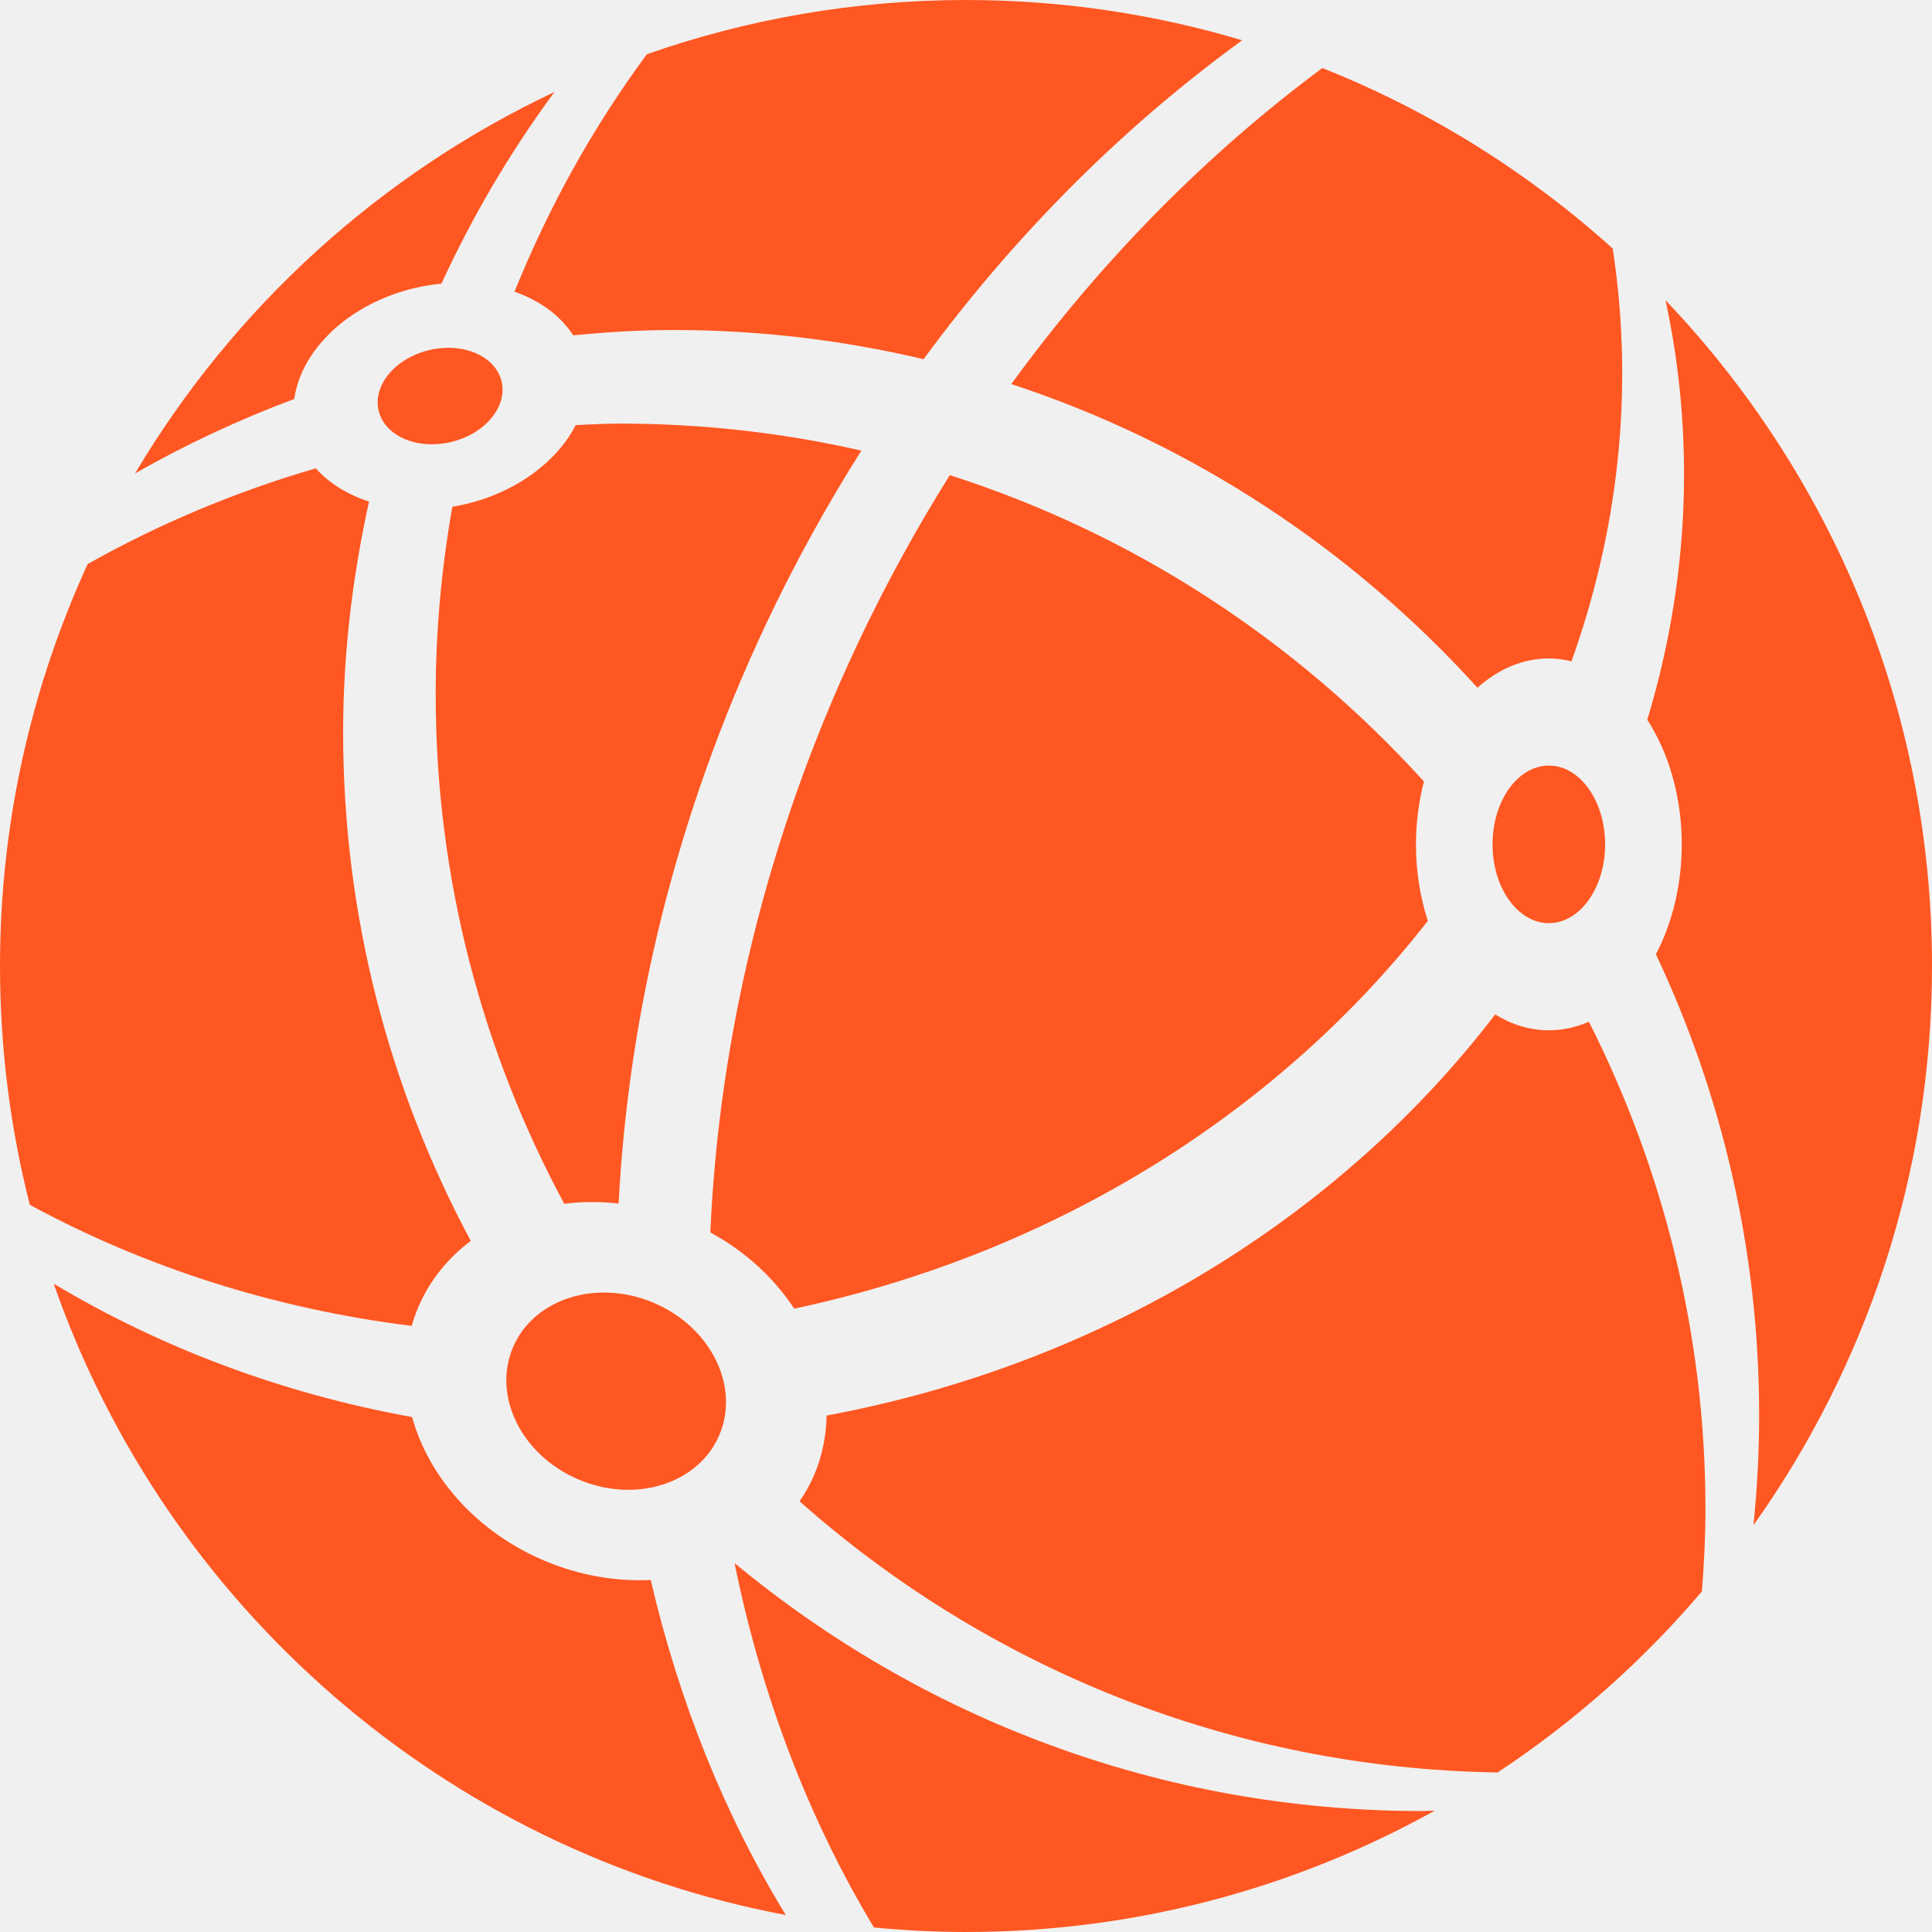
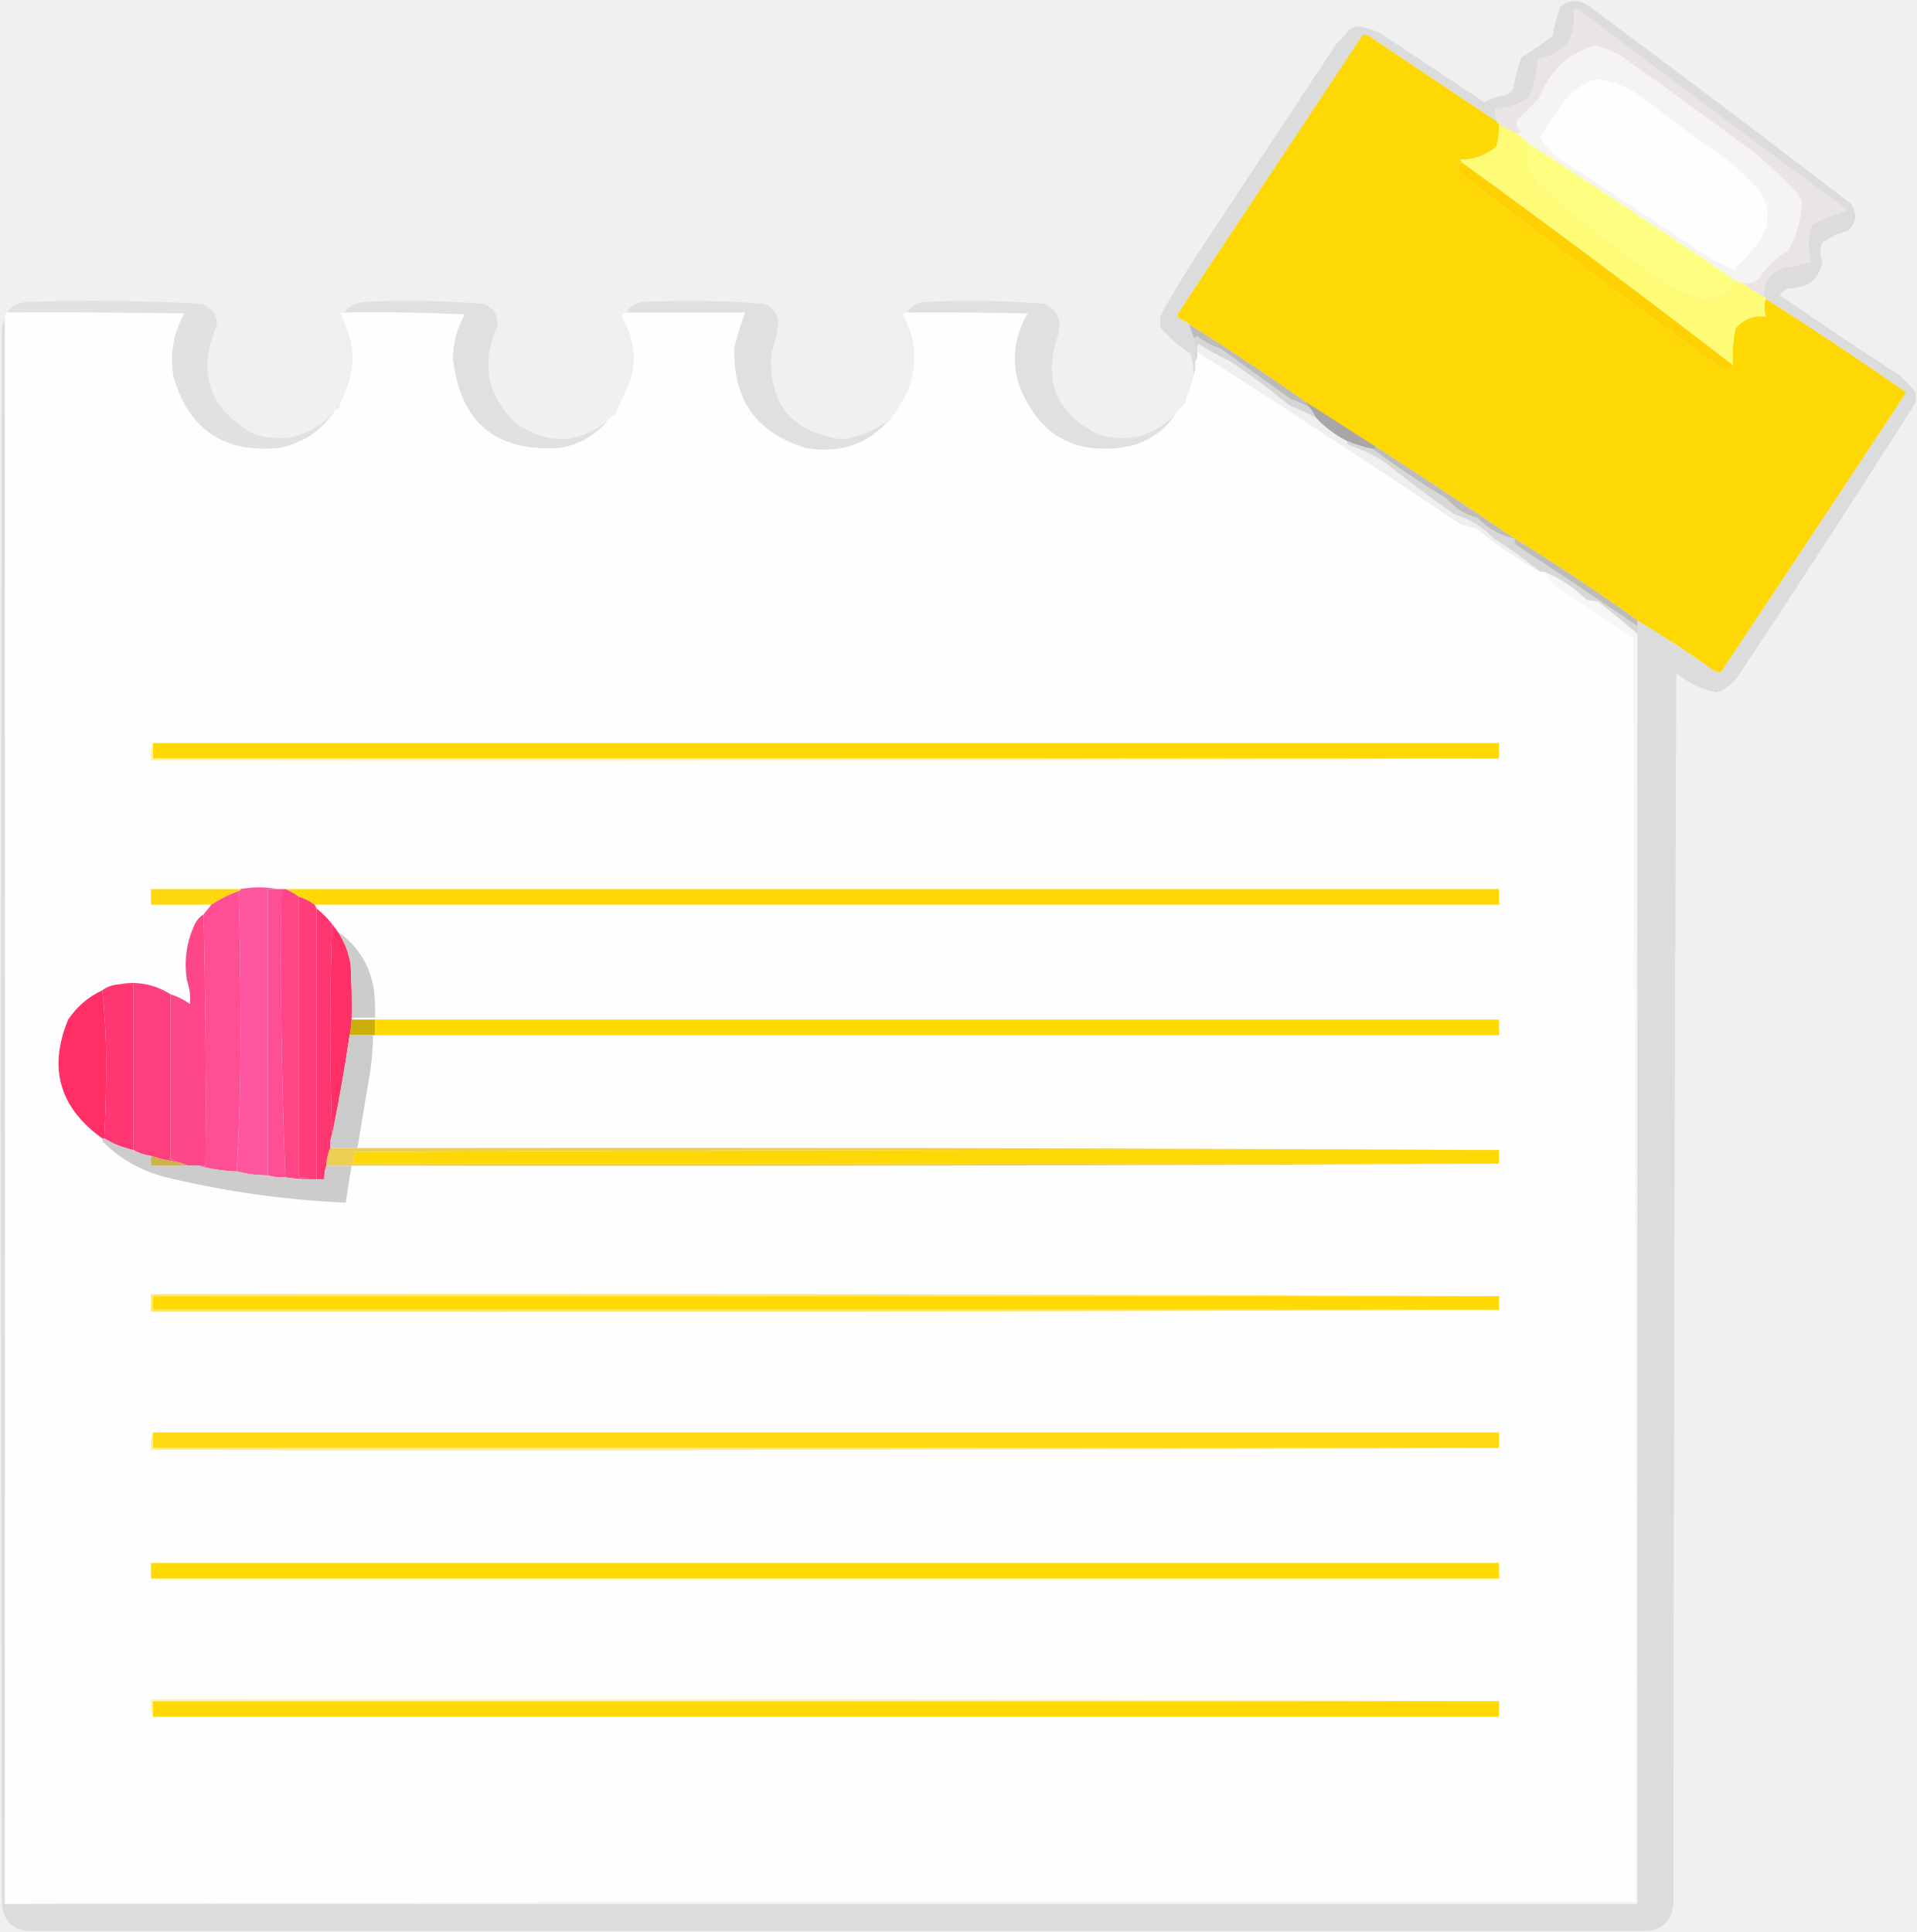
- <svg xmlns="http://www.w3.org/2000/svg" width="140" height="140" viewBox="0 0 140 140" fill="none">
-   <g clip-path="url(#clip0_109_2)">
-     <path d="M73.281 27.831C86.41 32.136 97.992 39.823 107.062 49.836C108.556 48.498 110.328 47.714 112.235 47.714C112.795 47.714 113.342 47.795 113.874 47.923C117.232 38.552 118.425 28.456 116.891 18.191C116.883 18.128 116.865 18.068 116.856 18.004C110.728 12.481 103.62 8.028 95.822 4.93C87.496 11.111 79.845 18.812 73.281 27.831Z" fill="#FF5722" />
-     <path d="M41.536 24.297C43.937 24.071 46.358 23.914 48.819 23.914C55.055 23.914 61.112 24.654 66.925 26.029C73.644 16.885 81.489 9.111 90.013 2.919C83.673 1.026 76.956 0 69.999 0C61.893 0 54.115 1.394 46.875 3.929C42.985 9.195 39.77 14.98 37.283 21.138C39.118 21.778 40.616 22.869 41.536 24.297Z" fill="#FF5722" />
-     <path d="M33.758 36.525C33.43 36.603 33.104 36.666 32.78 36.719C32.001 41.136 31.571 45.673 31.571 50.313C31.571 63.679 34.969 76.233 40.887 87.23C42.163 87.064 43.489 87.064 44.828 87.212C45.54 73.406 48.981 59.103 55.479 45.288C57.561 40.861 59.891 36.652 62.419 32.653C56.794 31.371 50.939 30.695 44.923 30.695C43.847 30.695 42.784 30.756 41.718 30.804C40.376 33.421 37.468 35.642 33.758 36.525Z" fill="#FF5722" />
-     <path d="M68.825 34.431C66.4 38.309 64.155 42.38 62.144 46.658C55.531 60.716 52.095 75.274 51.473 89.304C54.038 90.698 56.103 92.628 57.554 94.83C76.67 90.758 92.769 80.435 103.466 66.731C102.918 65.039 102.606 63.166 102.606 61.188C102.606 59.586 102.818 58.054 103.182 56.63C93.978 46.468 82.192 38.703 68.825 34.431Z" fill="#FF5722" />
-     <path d="M30.303 94.738C31.132 92.778 32.464 91.164 34.114 89.921C28.227 78.942 24.864 66.407 24.864 53.077C24.864 47.324 25.552 41.74 26.741 36.345C25.178 35.841 23.845 35.016 22.883 33.936C17.07 35.635 11.525 37.958 6.352 40.873C2.286 49.744 0 59.604 0 70.001C0 75.976 0.753 81.773 2.161 87.307C10.484 91.821 19.869 94.846 29.834 96.079C29.963 95.628 30.116 95.18 30.303 94.738Z" fill="#FF5722" />
-     <path d="M112.235 74.659C110.851 74.659 109.536 74.245 108.348 73.508C97.267 87.986 80.201 98.794 59.901 102.574C59.87 104.028 59.59 105.479 59.003 106.87C58.712 107.555 58.347 108.19 57.943 108.794C71.453 120.769 89.117 128.143 108.521 128.439C114.059 124.782 119.043 120.358 123.326 115.321C123.478 113.35 123.584 111.366 123.584 109.355C123.584 96.638 120.503 84.663 115.138 74.037C114.221 74.439 113.246 74.659 112.235 74.659Z" fill="#FF5722" />
-     <path d="M53.229 113.268C55.171 122.836 58.576 131.772 63.328 139.674C65.526 139.88 67.748 140 70.001 140C82.332 140 93.908 136.801 103.97 131.205C103.651 131.208 103.339 131.235 103.022 131.235C84.087 131.233 66.749 124.474 53.229 113.268Z" fill="#FF5722" />
-     <path d="M39.46 113.097C34.519 111.01 31.068 107.032 29.861 102.687C20.459 100.985 11.661 97.671 3.893 93.023C12.027 116.379 32.179 134.097 56.942 138.772C52.48 131.475 49.199 123.265 47.153 114.489C44.652 114.611 42.015 114.177 39.46 113.097Z" fill="#FF5722" />
-     <path d="M30.032 20.877C30.689 20.72 31.343 20.618 31.988 20.555C34.253 15.632 36.994 10.975 40.184 6.662C27.499 12.644 16.906 22.321 9.786 34.309C13.455 32.207 17.317 30.409 21.325 28.909C21.817 25.351 25.266 22.012 30.032 20.877Z" fill="#FF5722" />
-     <path d="M140 70.001C140 51.293 132.647 34.313 120.691 21.755C120.954 22.987 121.185 24.233 121.374 25.495C122.74 34.646 121.936 43.665 119.368 52.157C120.914 54.547 121.865 57.709 121.865 61.188C121.865 64.168 121.166 66.915 119.993 69.146C124.772 79.295 127.475 90.614 127.475 102.576C127.475 105.259 127.326 107.904 127.063 110.52C135.197 99.081 140 85.106 140 70.001Z" fill="#FF5722" />
-     <path d="M41.941 107.218C46.073 108.965 50.636 107.512 52.132 103.973C53.628 100.434 51.491 96.149 47.358 94.402C43.226 92.655 38.663 94.108 37.167 97.647C35.671 101.186 37.808 105.471 41.941 107.218Z" fill="#FF5722" />
-     <path d="M112.235 66.895C114.487 66.895 116.313 64.339 116.313 61.186C116.313 58.033 114.487 55.477 112.235 55.477C109.982 55.477 108.156 58.033 108.156 61.186C108.156 64.339 109.982 66.895 112.235 66.895Z" fill="#FF5722" />
-     <path d="M32.686 32.029C35.146 31.442 36.785 29.476 36.346 27.637C35.908 25.799 33.559 24.784 31.099 25.37C28.639 25.956 27 27.922 27.438 29.761C27.877 31.6 30.226 32.615 32.686 32.029Z" fill="#FF5722" />
+ <svg xmlns="http://www.w3.org/2000/svg" version="1.1" width="984px" height="992px" style="shape-rendering:geometricPrecision; text-rendering:geometricPrecision; image-rendering:optimizeQuality; fill-rule:evenodd; clip-rule:evenodd">
+   <g>
+     <path style="opacity:0.085" fill="#000000" d="M 983.5,201.5 C 983.5,203.167 983.5,204.833 983.5,206.5C 953.534,253.743 923.034,300.743 892,347.5C 889.097,351.43 885.43,354.097 881,355.5C 873.307,353.903 866.474,350.57 860.5,345.5C 859.667,556.166 859.167,766.833 859,977.5C 858.322,986.009 853.822,990.676 845.5,991.5C 568.5,991.5 291.5,991.5 14.5,991.5C 6.178,990.676 1.678,986.009 1,977.5C 0.333,707.833 0.333,438.167 1,168.5C 1.198,166.618 1.698,164.952 2.5,163.5C 2.5,434.833 2.5,706.167 2.5,977.5C 5.833,977.5 9.167,977.5 12.5,977.5C 288.5,977.5 564.5,977.5 840.5,977.5C 840.5,760.167 840.5,542.833 840.5,325.5C 840.5,324.167 840.5,322.833 840.5,321.5C 840.5,320.5 840.5,319.5 840.5,318.5C 853.785,326.482 866.785,334.982 879.5,344C 880.759,344.982 882.092,345.315 883.5,345C 915.291,297.252 946.958,249.419 978.5,201.5C 954.852,185.007 930.852,169.007 906.5,153.5C 906.5,152.833 906.167,152.5 905.5,152.5C 905.236,143.589 909.57,138.423 918.5,137C 922.179,136.213 925.846,135.379 929.5,134.5C 928.046,128.106 928.213,121.773 930,115.5C 935.891,112.206 942.057,109.706 948.5,108C 902.218,74.052 856.218,39.718 810.5,5C 809.5,4.333 808.5,4.333 807.5,5C 809.717,18.992 803.717,27.492 789.5,30.5C 789.042,37.091 787.542,43.424 785,49.5C 779.987,53.716 774.154,55.716 767.5,55.5C 767.448,57.903 767.781,60.236 768.5,62.5C 746.862,48.01 725.195,33.51 703.5,19C 702.241,18.018 700.908,17.685 699.5,18C 668,65.5 636.5,113 605,160.5C 604.251,161.635 604.417,162.635 605.5,163.5C 607.36,164.26 609.027,165.26 610.5,166.5C 611.129,169.397 612.129,172.064 613.5,174.5C 613.5,178.167 613.5,181.833 613.5,185.5C 613.806,188.385 613.473,191.052 612.5,193.5C 612.854,189.363 612.354,185.363 611,181.5C 605.384,177.884 600.384,173.551 596,168.5C 595.333,166.167 595.333,163.833 596,161.5C 602.269,150.237 608.936,139.237 616,128.5C 639.333,93.167 662.667,57.833 686,22.5C 688.54,20.295 690.707,17.795 692.5,15C 694.199,14.042 696.033,13.542 698,13.5C 701.628,14.228 705.128,15.394 708.5,17C 726.333,28.833 744.167,40.667 762,52.5C 765.153,50.498 768.653,49.332 772.5,49C 774.286,48.215 775.786,47.049 777,45.5C 777.695,39.988 779.028,34.654 781,29.5C 786.507,26.08 791.841,22.414 797,18.5C 797.769,13.324 799.102,8.324 801,3.5C 805.565,-0.26 810.399,-0.427 815.5,3C 860.593,36.418 905.426,70.251 950,104.5C 953.551,109.541 953.051,114.208 948.5,118.5C 943.813,119.754 939.48,121.754 935.5,124.5C 934.167,127.833 934.167,131.167 935.5,134.5C 933.604,143.548 927.938,148.048 918.5,148C 916.445,148.687 914.779,149.854 913.5,151.5C 933.958,165.568 954.624,179.402 975.5,193C 978.399,195.729 981.066,198.562 983.5,201.5 Z" />
  </g>
-   <defs>
-     <clipPath id="clip0_109_2">
-       <rect width="140" height="140" fill="white" />
-     </clipPath>
-   </defs>
+   <g>
+     <path style="opacity:1" fill="#eae5e4" d="M 905.5,152.5 C 901.656,150.413 897.989,148.08 894.5,145.5C 897.4,145.72 900.067,145.054 902.5,143.5C 906.523,137.31 911.69,132.31 918,128.5C 922.391,120.67 924.725,112.336 925,103.5C 924.333,102.167 923.667,100.833 923,99.5C 916.522,92.69 909.689,86.19 902.5,80C 879.447,62.613 856.114,45.613 832.5,29C 828.023,26.176 823.19,24.343 818,23.5C 804.46,28.038 795.127,37.038 790,50.5C 786.376,54.158 782.709,57.825 779,61.5C 778.244,63.809 778.744,65.809 780.5,67.5C 780.043,68.297 779.376,68.631 778.5,68.5C 775.366,67.099 772.366,65.433 769.5,63.5C 768.833,63.5 768.5,63.167 768.5,62.5C 767.781,60.236 767.448,57.903 767.5,55.5C 774.154,55.716 779.987,53.716 785,49.5C 787.542,43.424 789.042,37.091 789.5,30.5C 803.717,27.492 809.717,18.992 807.5,5C 808.5,4.333 809.5,4.333 810.5,5C 856.218,39.718 902.218,74.052 948.5,108C 942.057,109.706 935.891,112.206 930,115.5C 928.213,121.773 928.046,128.106 929.5,134.5C 925.846,135.379 922.179,136.213 918.5,137C 909.57,138.423 905.236,143.589 905.5,152.5 Z" />
+   </g>
+   <g>
+     <path style="opacity:1" fill="#fed804" d="M 768.5,62.5 C 768.5,63.167 768.833,63.5 769.5,63.5C 769.656,67.582 769.156,71.582 768,75.5C 762.662,79.836 756.495,82.003 749.5,82C 750.056,82.383 750.389,82.883 750.5,83.5C 749.351,83.791 748.684,84.624 748.5,86C 748.667,86.833 748.833,87.667 749,88.5C 793.268,122.77 838.102,156.27 883.5,189C 885.989,189.941 887.989,189.441 889.5,187.5C 889.081,181.273 889.581,174.939 891,168.5C 895.102,163.853 900.269,161.853 906.5,162.5C 905.449,159.344 905.449,156.344 906.5,153.5C 930.852,169.007 954.852,185.007 978.5,201.5C 946.958,249.419 915.291,297.252 883.5,345C 882.092,345.315 880.759,344.982 879.5,344C 866.785,334.982 853.785,326.482 840.5,318.5C 820.053,303.769 799.053,289.769 777.5,276.5C 754.042,260.598 730.375,244.932 706.5,229.5C 694.482,221.807 682.482,214.14 670.5,206.5C 650.881,192.684 630.881,179.35 610.5,166.5C 609.027,165.26 607.36,164.26 605.5,163.5C 604.417,162.635 604.251,161.635 605,160.5C 636.5,113 668,65.5 699.5,18C 700.908,17.685 702.241,18.018 703.5,19C 725.195,33.51 746.862,48.01 768.5,62.5 Z" />
+   </g>
+   <g>
+     <path style="opacity:1" fill="#f6f4f3" d="M 894.5,145.5 C 893.609,144.89 892.609,144.557 891.5,144.5C 856.128,120.474 820.461,96.808 784.5,73.5C 782.5,71.833 780.5,70.167 778.5,68.5C 779.376,68.631 780.043,68.297 780.5,67.5C 778.744,65.809 778.244,63.809 779,61.5C 782.709,57.825 786.376,54.158 790,50.5C 795.127,37.038 804.46,28.038 818,23.5C 823.19,24.343 828.023,26.176 832.5,29C 856.114,45.613 879.447,62.613 902.5,80C 909.689,86.19 916.522,92.69 923,99.5C 923.667,100.833 924.333,102.167 925,103.5C 924.725,112.336 922.391,120.67 918,128.5C 911.69,132.31 906.523,137.31 902.5,143.5C 900.067,145.054 897.4,145.72 894.5,145.5 Z" />
+   </g>
+   <g>
+     <path style="opacity:1" fill="#fefefe" d="M 819.5,40.5 C 828.758,41.795 837.091,45.295 844.5,51C 858.219,61.719 872.219,72.052 886.5,82C 892.302,86.8 897.802,91.967 903,97.5C 909.184,107.02 908.85,116.354 902,125.5C 898.312,130.186 894.312,134.519 890,138.5C 886.121,136.811 882.288,134.978 878.5,133C 852.636,115.637 826.636,98.47 800.5,81.5C 796.428,78.431 793.094,74.765 790.5,70.5C 794.752,63.661 799.252,56.994 804,50.5C 808.315,45.654 813.482,42.321 819.5,40.5 Z" />
+   </g>
+   <g>
+     <path style="opacity:1" fill="#fefb76" d="M 769.5,63.5 C 772.366,65.433 775.366,67.099 778.5,68.5C 780.5,70.167 782.5,71.833 784.5,73.5C 782.578,80.907 784.078,87.574 789,93.5C 809.685,112.192 831.518,129.358 854.5,145C 861.186,149.095 868.353,151.928 876,153.5C 882.333,152.42 887.499,149.42 891.5,144.5C 892.609,144.557 893.609,144.89 894.5,145.5C 897.989,148.08 901.656,150.413 905.5,152.5C 906.167,152.5 906.5,152.833 906.5,153.5C 905.449,156.344 905.449,159.344 906.5,162.5C 900.269,161.853 895.102,163.853 891,168.5C 889.581,174.939 889.081,181.273 889.5,187.5C 843.741,152.115 797.408,117.448 750.5,83.5C 750.389,82.883 750.056,82.383 749.5,82C 756.495,82.003 762.662,79.836 768,75.5C 769.156,71.582 769.656,67.582 769.5,63.5 Z" />
+   </g>
+   <g>
+     <path style="opacity:1" fill="#fefe81" d="M 784.5,73.5 C 820.461,96.808 856.128,120.474 891.5,144.5C 887.499,149.42 882.333,152.42 876,153.5C 868.353,151.928 861.186,149.095 854.5,145C 831.518,129.358 809.685,112.192 789,93.5C 784.078,87.574 782.578,80.907 784.5,73.5 Z" />
+   </g>
+   <g>
+     <path style="opacity:1" fill="#ffd102" d="M 750.5,83.5 C 797.408,117.448 843.741,152.115 889.5,187.5C 887.989,189.441 885.989,189.941 883.5,189C 838.102,156.27 793.268,122.77 749,88.5C 748.833,87.667 748.667,86.833 748.5,86C 748.684,84.624 749.351,83.791 750.5,83.5 Z" />
+   </g>
+   <g>
+     <path style="opacity:0.065" fill="#010101" d="M 171.5,211.5 C 164.765,221.382 155.432,227.549 143.5,230C 115.128,232.907 96.962,220.74 89,193.5C 87.07,181.978 88.903,171.145 94.5,161C 64.168,160.5 33.835,160.333 3.5,160.5C 6.148,156.88 9.814,155.047 14.5,155C 44.207,154.04 73.874,154.374 103.5,156C 108.448,157.717 111.115,161.217 111.5,166.5C 100.807,191.256 107.14,210.089 130.5,223C 146.606,227.725 160.272,223.891 171.5,211.5 Z" />
+   </g>
+   <g>
+     <path style="opacity:0.069" fill="#000000" d="M 311.5,216.5 C 305.208,223.818 297.208,228.318 287.5,230C 254.662,232.26 236.329,217.093 232.5,184.5C 232.473,176.302 234.473,168.635 238.5,161.5C 217.844,160.5 197.177,160.167 176.5,160.5C 179.291,157.104 182.958,155.271 187.5,155C 207.871,154.073 228.204,154.407 248.5,156C 253.265,158.102 255.598,161.768 255.5,167C 246.809,185.873 249.809,202.539 264.5,217C 280.316,228.361 295.983,228.194 311.5,216.5 Z" />
+   </g>
+   <g>
+     <path style="opacity:0.07" fill="#010101" d="M 457.5,214.5 C 446.059,228.04 431.393,233.207 413.5,230C 388.176,222.193 376.009,205.026 377,178.5C 378.341,172.314 380.174,166.314 382.5,160.5C 362.167,160.5 341.833,160.5 321.5,160.5C 323.764,156.865 327.098,155.032 331.5,155C 351.877,154.06 372.21,154.394 392.5,156C 397.293,158.122 399.627,161.789 399.5,167C 398.749,171.922 397.583,176.755 396,181.5C 394.277,207.037 406.11,221.703 431.5,225.5C 441.377,224.558 450.044,220.891 457.5,214.5 Z" />
+   </g>
+   <g>
+     <path style="opacity:0.069" fill="#010101" d="M 603.5,212.5 C 597.991,220.818 590.325,226.318 580.5,229C 552.392,234.534 533.225,224.034 523,197.5C 519.215,184.703 520.715,172.536 527.5,161C 506.836,160.5 486.169,160.333 465.5,160.5C 468.028,156.569 471.694,154.736 476.5,155C 496.543,154.061 516.543,154.395 536.5,156C 543.07,159.655 545.237,165.155 543,172.5C 535.278,195.225 542.112,212.059 563.5,223C 579.015,227.622 592.348,224.122 603.5,212.5 Z" />
+   </g>
+   <g>
+     <path style="opacity:0.999" fill="#fefefe" d="M 3.5,160.5 C 33.835,160.333 64.168,160.5 94.5,161C 88.903,171.145 87.07,181.978 89,193.5C 96.962,220.74 115.128,232.907 143.5,230C 155.432,227.549 164.765,221.382 171.5,211.5C 171.5,210.833 171.833,210.5 172.5,210.5C 173.906,210.027 174.573,209.027 174.5,207.5C 176.501,203.186 178.168,198.853 179.5,194.5C 182.293,183.709 180.959,173.376 175.5,163.5C 175.586,162.504 175.252,161.671 174.5,161C 175.094,160.536 175.761,160.369 176.5,160.5C 197.177,160.167 217.844,160.5 238.5,161.5C 234.473,168.635 232.473,176.302 232.5,184.5C 236.329,217.093 254.662,232.26 287.5,230C 297.208,228.318 305.208,223.818 311.5,216.5C 312.167,215.167 313.167,214.167 314.5,213.5C 315.906,213.027 316.573,212.027 316.5,210.5C 319.147,205.546 321.48,200.546 323.5,195.5C 326.897,184.287 325.564,173.62 319.5,163.5C 319.285,161.821 319.952,160.821 321.5,160.5C 341.833,160.5 362.167,160.5 382.5,160.5C 380.174,166.314 378.341,172.314 377,178.5C 376.009,205.026 388.176,222.193 413.5,230C 431.393,233.207 446.059,228.04 457.5,214.5C 461.862,209.113 465.195,203.113 467.5,196.5C 470.772,185.227 469.772,174.227 464.5,163.5C 462.871,161.804 463.204,160.804 465.5,160.5C 486.169,160.333 506.836,160.5 527.5,161C 520.715,172.536 519.215,184.703 523,197.5C 533.225,224.034 552.392,234.534 580.5,229C 590.325,226.318 597.991,220.818 603.5,212.5C 604.512,211.128 605.512,209.795 606.5,208.5C 607.906,208.027 608.573,207.027 608.5,205.5C 610.065,201.473 611.398,197.473 612.5,193.5C 613.473,191.052 613.806,188.385 613.5,185.5C 614.451,184.081 614.784,182.415 614.5,180.5C 659.785,209.482 704.785,238.982 749.5,269C 752.044,270.092 754.711,270.759 757.5,271C 767.828,279.496 778.828,286.996 790.5,293.5C 791.167,293.5 791.833,293.5 792.5,293.5C 794.215,296.201 796.215,298.701 798.5,301C 811.969,309.637 825.302,318.47 838.5,327.5C 839.5,543.832 839.833,760.166 839.5,976.5C 563.666,976.167 287.999,976.5 12.5,977.5C 9.167,977.5 5.833,977.5 2.5,977.5C 2.5,706.167 2.5,434.833 2.5,163.5C 2.263,162.209 2.596,161.209 3.5,160.5 Z" />
+   </g>
+   <g>
+     <path style="opacity:0.005" fill="#000000" d="M 175.5,163.5 C 180.959,173.376 182.293,183.709 179.5,194.5C 179.749,184.827 178.082,175.494 174.5,166.5C 175.127,165.583 175.461,164.583 175.5,163.5 Z" />
+   </g>
+   <g>
+     <path style="opacity:0.005" fill="#000000" d="M 319.5,163.5 C 325.564,173.62 326.897,184.287 323.5,195.5C 324.171,187.219 323.005,179.219 320,171.5C 319.503,168.854 319.336,166.187 319.5,163.5 Z" />
+   </g>
+   <g>
+     <path style="opacity:0.005" fill="#000000" d="M 464.5,163.5 C 469.772,174.227 470.772,185.227 467.5,196.5C 468.749,187.563 467.583,178.896 464,170.5C 463.204,167.961 463.371,165.628 464.5,163.5 Z" />
+   </g>
+   <g>
+     <path style="opacity:1" fill="#bdbbb7" d="M 610.5,166.5 C 630.881,179.35 650.881,192.684 670.5,206.5C 671.167,207.5 671.833,208.5 672.5,209.5C 669.422,207.613 666.088,206.113 662.5,205C 650.5,196.333 638.5,187.667 626.5,179C 622.014,177.619 618.014,175.452 614.5,172.5C 613.702,172.957 613.369,173.624 613.5,174.5C 612.129,172.064 611.129,169.397 610.5,166.5 Z" />
+   </g>
+   <g>
+     <path style="opacity:1" fill="#d5d5d5" d="M 672.5,209.5 C 673.752,211.001 674.752,212.668 675.5,214.5C 670.958,212.141 666.292,209.974 661.5,208C 651.541,199.631 641.208,191.964 630.5,185C 625.053,182.524 619.886,179.691 615,176.5C 614.51,177.793 614.343,179.127 614.5,180.5C 614.784,182.415 614.451,184.081 613.5,185.5C 613.5,181.833 613.5,178.167 613.5,174.5C 613.369,173.624 613.702,172.957 614.5,172.5C 618.014,175.452 622.014,177.619 626.5,179C 638.5,187.667 650.5,196.333 662.5,205C 666.088,206.113 669.422,207.613 672.5,209.5 Z" />
+   </g>
+   <g>
+     <path style="opacity:0.02" fill="#555555" d="M 608.5,205.5 C 608.573,207.027 607.906,208.027 606.5,208.5C 606.427,206.973 607.094,205.973 608.5,205.5 Z" />
+   </g>
+   <g>
+     <path style="opacity:0.031" fill="#5c5c5c" d="M 174.5,207.5 C 174.573,209.027 173.906,210.027 172.5,210.5C 172.427,208.973 173.094,207.973 174.5,207.5 Z" />
+   </g>
+   <g>
+     <path style="opacity:0.32" fill="#0d0b07" d="M 670.5,206.5 C 682.482,214.14 694.482,221.807 706.5,229.5C 706.158,230.338 705.492,230.672 704.5,230.5C 700.031,229.565 695.697,228.232 691.5,226.5C 685.451,223.473 680.118,219.473 675.5,214.5C 674.752,212.668 673.752,211.001 672.5,209.5C 671.833,208.5 671.167,207.5 670.5,206.5 Z" />
+   </g>
+   <g>
+     <path style="opacity:0.004" fill="#000000" d="M 316.5,210.5 C 316.573,212.027 315.906,213.027 314.5,213.5C 314.427,211.973 315.094,210.973 316.5,210.5 Z" />
+   </g>
+   <g>
+     <path style="opacity:1" fill="#efefef" d="M 675.5,214.5 C 680.118,219.473 685.451,223.473 691.5,226.5C 691.369,227.376 691.702,228.043 692.5,228.5C 698.86,230.724 704.86,233.558 710.5,237C 722.223,246.511 734.223,255.511 746.5,264C 754.637,266.565 761.637,270.898 767.5,277C 775.627,281.975 783.293,287.475 790.5,293.5C 778.828,286.996 767.828,279.496 757.5,271C 754.711,270.759 752.044,270.092 749.5,269C 704.785,238.982 659.785,209.482 614.5,180.5C 614.343,179.127 614.51,177.793 615,176.5C 619.886,179.691 625.053,182.524 630.5,185C 641.208,191.964 651.541,199.631 661.5,208C 666.292,209.974 670.958,212.141 675.5,214.5 Z" />
+   </g>
+   <g>
+     <path style="opacity:1" fill="#bebcb8" d="M 706.5,229.5 C 730.375,244.932 754.042,260.598 777.5,276.5C 770.312,275.226 763.979,271.726 758.5,266C 752.172,264.354 746.839,261.021 742.5,256C 729.437,248.107 716.771,239.607 704.5,230.5C 705.492,230.672 706.158,230.338 706.5,229.5 Z" />
+   </g>
+   <g>
+     <path style="opacity:1" fill="#d7d7d7" d="M 691.5,226.5 C 695.697,228.232 700.031,229.565 704.5,230.5C 716.771,239.607 729.437,248.107 742.5,256C 746.839,261.021 752.172,264.354 758.5,266C 763.979,271.726 770.312,275.226 777.5,276.5C 777.33,277.822 777.663,278.989 778.5,280C 799.355,293.591 820.022,307.425 840.5,321.5C 840.5,322.833 840.5,324.167 840.5,325.5C 833.998,319.834 827.331,314.334 820.5,309C 818.5,308.667 816.5,308.333 814.5,308C 808.104,301.776 800.771,296.943 792.5,293.5C 791.833,293.5 791.167,293.5 790.5,293.5C 783.293,287.475 775.627,281.975 767.5,277C 761.637,270.898 754.637,266.565 746.5,264C 734.223,255.511 722.223,246.511 710.5,237C 704.86,233.558 698.86,230.724 692.5,228.5C 691.702,228.043 691.369,227.376 691.5,226.5 Z" />
+   </g>
+   <g>
+     <path style="opacity:1" fill="#bdbcb7" d="M 777.5,276.5 C 799.053,289.769 820.053,303.769 840.5,318.5C 840.5,319.5 840.5,320.5 840.5,321.5C 820.022,307.425 799.355,293.591 778.5,280C 777.663,278.989 777.33,277.822 777.5,276.5 Z" />
+   </g>
+   <g>
+     <path style="opacity:1" fill="#fed903" d="M 78.5,381.5 C 308.833,381.5 539.167,381.5 769.5,381.5C 769.5,384.167 769.5,386.833 769.5,389.5C 539.167,389.5 308.833,389.5 78.5,389.5C 78.5,386.833 78.5,384.167 78.5,381.5 Z" />
+   </g>
+   <g>
+     <path style="opacity:1" fill="#fff0b3" d="M 78.5,381.5 C 78.5,384.167 78.5,386.833 78.5,389.5C 308.833,389.5 539.167,389.5 769.5,389.5C 539.001,390.5 308.334,390.833 77.5,390.5C 77.19,387.287 77.523,384.287 78.5,381.5 Z" />
+   </g>
+   <g>
+     <path style="opacity:1" fill="#ffd810" d="M 123.5,456.5 C 123.5,457.167 123.167,457.5 122.5,457.5C 117.523,459.322 112.857,461.655 108.5,464.5C 98.167,464.5 87.833,464.5 77.5,464.5C 77.5,461.833 77.5,459.167 77.5,456.5C 92.833,456.5 108.167,456.5 123.5,456.5 Z" />
+   </g>
+   <g>
+     <path style="opacity:1" fill="#fe579f" d="M 142.5,456.5 C 140.833,456.5 139.167,456.5 137.5,456.5C 137.5,505.5 137.5,554.5 137.5,603.5C 131.949,603.473 126.616,602.806 121.5,601.5C 122.833,578.009 123.5,554.176 123.5,530C 123.495,505.762 123.162,481.595 122.5,457.5C 123.167,457.5 123.5,457.167 123.5,456.5C 129.983,455.324 136.317,455.324 142.5,456.5 Z" />
+   </g>
+   <g>
+     <path style="opacity:1" fill="#fe4e94" d="M 142.5,456.5 C 143.167,456.5 143.833,456.5 144.5,456.5C 143.845,506.051 144.512,555.384 146.5,604.5C 143.391,604.736 140.391,604.403 137.5,603.5C 137.5,554.5 137.5,505.5 137.5,456.5C 139.167,456.5 140.833,456.5 142.5,456.5 Z" />
+   </g>
+   <g>
+     <path style="opacity:1" fill="#ffd804" d="M 146.5,456.5 C 354.167,456.5 561.833,456.5 769.5,456.5C 769.5,459.167 769.5,461.833 769.5,464.5C 566.833,464.5 364.167,464.5 161.5,464.5C 159.062,462.733 156.395,461.399 153.5,460.5C 151.297,458.9 148.964,457.567 146.5,456.5 Z" />
+   </g>
+   <g>
+     <path style="opacity:1" fill="#fe4687" d="M 144.5,456.5 C 145.167,456.5 145.833,456.5 146.5,456.5C 148.964,457.567 151.297,458.9 153.5,460.5C 153.5,508.5 153.5,556.5 153.5,604.5C 155.415,604.216 157.081,604.549 158.5,605.5C 154.466,605.495 150.466,605.162 146.5,604.5C 144.512,555.384 143.845,506.051 144.5,456.5 Z" />
+   </g>
+   <g>
+     <path style="opacity:1" fill="#fe4f95" d="M 122.5,457.5 C 123.162,481.595 123.495,505.762 123.5,530C 123.5,554.176 122.833,578.009 121.5,601.5C 114.593,601.229 107.926,600.229 101.5,598.5C 102.833,598.5 104.167,598.5 105.5,598.5C 105.832,555.33 105.499,512.33 104.5,469.5C 105.833,467.833 107.167,466.167 108.5,464.5C 112.857,461.655 117.523,459.322 122.5,457.5 Z" />
+   </g>
+   <g>
+     <path style="opacity:1" fill="#ff3d7b" d="M 153.5,460.5 C 156.395,461.399 159.062,462.733 161.5,464.5C 161.833,465.167 162.167,465.833 162.5,466.5C 162.5,512.833 162.5,559.167 162.5,605.5C 161.167,605.5 159.833,605.5 158.5,605.5C 157.081,604.549 155.415,604.216 153.5,604.5C 153.5,556.5 153.5,508.5 153.5,460.5 Z" />
+   </g>
+   <g>
+     <path style="opacity:1" fill="#fe366f" d="M 162.5,466.5 C 165.5,468.833 168.167,471.5 170.5,474.5C 169.167,510.5 169.167,546.5 170.5,582.5C 169.631,584.717 169.298,587.05 169.5,589.5C 168.343,592.273 167.676,595.273 167.5,598.5C 166.781,600.764 166.448,603.097 166.5,605.5C 165.167,605.5 163.833,605.5 162.5,605.5C 162.5,559.167 162.5,512.833 162.5,466.5 Z" />
+   </g>
+   <g>
+     <path style="opacity:1" fill="#fe3065" d="M 170.5,474.5 C 171.488,475.795 172.488,477.128 173.5,478.5C 176.932,483.623 179.099,489.29 180,495.5C 180.5,504.494 180.666,513.494 180.5,522.5C 180.5,522.833 180.5,523.167 180.5,523.5C 180.425,526.206 180.092,528.873 179.5,531.5C 176.981,548.579 173.981,565.579 170.5,582.5C 169.167,546.5 169.167,510.5 170.5,474.5 Z" />
+   </g>
+   <g>
+     <path style="opacity:1" fill="#cdcbcb" d="M 173.5,478.5 C 183.851,485.732 190.018,495.732 192,508.5C 192.499,513.155 192.666,517.821 192.5,522.5C 188.5,522.5 184.5,522.5 180.5,522.5C 180.666,513.494 180.5,504.494 180,495.5C 179.099,489.29 176.932,483.623 173.5,478.5 Z" />
+   </g>
+   <g>
+     <path style="opacity:1" fill="#fe3671" d="M 60.5,505.5 C 63.167,505.5 65.833,505.5 68.5,505.5C 68.5,533.833 68.5,562.167 68.5,590.5C 63.105,589.296 58.105,587.296 53.5,584.5C 54.167,572.004 54.5,559.338 54.5,546.5C 54.499,533.482 53.833,520.815 52.5,508.5C 54.792,506.733 57.458,505.733 60.5,505.5 Z" />
+   </g>
+   <g>
+     <path style="opacity:1" fill="#fe3f7d" d="M 60.5,505.5 C 70.09,503.576 79.09,505.242 87.5,510.5C 87.5,538.833 87.5,567.167 87.5,595.5C 88.791,595.263 89.791,595.596 90.5,596.5C 86.035,595.967 81.702,594.967 77.5,593.5C 74.215,593.072 71.215,592.072 68.5,590.5C 68.5,562.167 68.5,533.833 68.5,505.5C 65.833,505.5 63.167,505.5 60.5,505.5 Z" />
+   </g>
+   <g>
+     <path style="opacity:1" fill="#ff2f65" d="M 52.5,508.5 C 53.833,520.815 54.499,533.482 54.5,546.5C 54.5,559.338 54.167,572.004 53.5,584.5C 53.167,584.5 52.833,584.5 52.5,584.5C 30.525,568.747 24.692,548.414 35,523.5C 39.498,516.827 45.331,511.827 52.5,508.5 Z" />
+   </g>
+   <g>
+     <path style="opacity:1" fill="#fe4788" d="M 104.5,469.5 C 105.499,512.33 105.832,555.33 105.5,598.5C 104.167,598.5 102.833,598.5 101.5,598.5C 99.833,598.5 98.167,598.5 96.5,598.5C 94.626,597.715 92.626,597.048 90.5,596.5C 89.791,595.596 88.791,595.263 87.5,595.5C 87.5,567.167 87.5,538.833 87.5,510.5C 91.048,511.607 94.381,513.274 97.5,515.5C 97.886,511.539 97.386,507.539 96,503.5C 94.371,493.367 95.704,483.7 100,474.5C 101.049,472.382 102.549,470.716 104.5,469.5 Z" />
+   </g>
+   <g>
+     <path style="opacity:1" fill="#ccae0a" d="M 180.5,523.5 C 184.5,523.5 188.5,523.5 192.5,523.5C 192.5,526.167 192.5,528.833 192.5,531.5C 192.167,531.5 191.833,531.5 191.5,531.5C 187.5,531.5 183.5,531.5 179.5,531.5C 180.092,528.873 180.425,526.206 180.5,523.5 Z" />
+   </g>
+   <g>
+     <path style="opacity:1" fill="#fed903" d="M 192.5,523.5 C 384.833,523.5 577.167,523.5 769.5,523.5C 769.5,526.167 769.5,528.833 769.5,531.5C 577.167,531.5 384.833,531.5 192.5,531.5C 192.5,528.833 192.5,526.167 192.5,523.5 Z" />
+   </g>
+   <g>
+     <path style="opacity:1" fill="#cccbcb" d="M 179.5,531.5 C 183.5,531.5 187.5,531.5 191.5,531.5C 191.397,537.861 190.897,544.194 190,550.5C 187.748,563.53 185.581,576.53 183.5,589.5C 178.833,589.5 174.167,589.5 169.5,589.5C 169.298,587.05 169.631,584.717 170.5,582.5C 173.981,565.579 176.981,548.579 179.5,531.5 Z" />
+   </g>
+   <g>
+     <path style="opacity:1" fill="#cdcccc" d="M 52.5,584.5 C 52.833,584.5 53.167,584.5 53.5,584.5C 58.105,587.296 63.105,589.296 68.5,590.5C 71.215,592.072 74.215,593.072 77.5,593.5C 77.5,595.167 77.5,596.833 77.5,598.5C 83.833,598.5 90.167,598.5 96.5,598.5C 98.167,598.5 99.833,598.5 101.5,598.5C 107.926,600.229 114.593,601.229 121.5,601.5C 126.616,602.806 131.949,603.473 137.5,603.5C 140.391,604.403 143.391,604.736 146.5,604.5C 150.466,605.162 154.466,605.495 158.5,605.5C 159.833,605.5 161.167,605.5 162.5,605.5C 163.833,605.5 165.167,605.5 166.5,605.5C 166.448,603.097 166.781,600.764 167.5,598.5C 171.833,598.5 176.167,598.5 180.5,598.5C 179.392,604.815 178.392,611.148 177.5,617.5C 147.11,616.182 117.11,612.016 87.5,605C 74.179,602.092 62.679,595.925 53,586.5C 52.536,585.906 52.369,585.239 52.5,584.5 Z" />
+   </g>
+   <g>
+     <path style="opacity:1" fill="#ebcf52" d="M 169.5,589.5 C 174.167,589.5 178.833,589.5 183.5,589.5C 379.001,589.167 574.334,589.5 769.5,590.5C 573.832,590.167 378.166,590.5 182.5,591.5C 181.652,593.409 181.318,595.409 181.5,597.5C 377.5,597.5 573.5,597.5 769.5,597.5C 573.334,598.5 377.001,598.833 180.5,598.5C 176.167,598.5 171.833,598.5 167.5,598.5C 167.676,595.273 168.343,592.273 169.5,589.5 Z" />
+   </g>
+   <g>
+     <path style="opacity:1" fill="#fed804" d="M 769.5,590.5 C 769.5,592.833 769.5,595.167 769.5,597.5C 573.5,597.5 377.5,597.5 181.5,597.5C 181.318,595.409 181.652,593.409 182.5,591.5C 378.166,590.5 573.832,590.167 769.5,590.5 Z" />
+   </g>
+   <g>
+     <path style="opacity:1" fill="#cdb247" d="M 77.5,593.5 C 81.702,594.967 86.035,595.967 90.5,596.5C 92.626,597.048 94.626,597.715 96.5,598.5C 90.167,598.5 83.833,598.5 77.5,598.5C 77.5,596.833 77.5,595.167 77.5,593.5 Z" />
+   </g>
+   <g>
+     <path style="opacity:1" fill="#fed903" d="M 769.5,665.5 C 769.5,667.833 769.5,670.167 769.5,672.5C 539.167,672.5 308.833,672.5 78.5,672.5C 78.5,670.167 78.5,667.833 78.5,665.5C 308.833,665.5 539.167,665.5 769.5,665.5 Z" />
+   </g>
+   <g>
+     <path style="opacity:1" fill="#ffe571" d="M 769.5,665.5 C 539.167,665.5 308.833,665.5 78.5,665.5C 78.5,667.833 78.5,670.167 78.5,672.5C 308.833,672.5 539.167,672.5 769.5,672.5C 539.001,673.5 308.334,673.833 77.5,673.5C 77.5,670.5 77.5,667.5 77.5,664.5C 308.334,664.167 539.001,664.5 769.5,665.5 Z" />
+   </g>
+   <g>
+     <path style="opacity:1" fill="#ffd912" d="M 78.5,735.5 C 308.833,735.5 539.167,735.5 769.5,735.5C 769.5,738.167 769.5,740.833 769.5,743.5C 539.167,743.5 308.833,743.5 78.5,743.5C 78.5,740.833 78.5,738.167 78.5,735.5 Z" />
+   </g>
+   <g>
+     <path style="opacity:1" fill="#ffeb99" d="M 78.5,735.5 C 78.5,738.167 78.5,740.833 78.5,743.5C 308.833,743.5 539.167,743.5 769.5,743.5C 539.001,744.5 308.334,744.833 77.5,744.5C 77.19,741.287 77.523,738.287 78.5,735.5 Z" />
+   </g>
+   <g>
+     <path style="opacity:1" fill="#ffd904" d="M 77.5,802.5 C 308.167,802.5 538.833,802.5 769.5,802.5C 769.5,805.167 769.5,807.833 769.5,810.5C 538.833,810.5 308.167,810.5 77.5,810.5C 77.5,807.833 77.5,805.167 77.5,802.5 Z" />
+   </g>
+   <g>
+     <path style="opacity:1" fill="#fff0b3" d="M 769.5,873.5 C 539.167,873.5 308.833,873.5 78.5,873.5C 78.5,876.167 78.5,878.833 78.5,881.5C 77.523,878.713 77.19,875.713 77.5,872.5C 308.334,872.167 539.001,872.5 769.5,873.5 Z" />
+   </g>
+   <g>
+     <path style="opacity:1" fill="#fed903" d="M 769.5,873.5 C 769.5,876.167 769.5,878.833 769.5,881.5C 539.167,881.5 308.833,881.5 78.5,881.5C 78.5,878.833 78.5,876.167 78.5,873.5C 308.833,873.5 539.167,873.5 769.5,873.5 Z" />
+   </g>
+   <g>
+     <path style="opacity:0.906" fill="#f6f6f6" d="M 792.5,293.5 C 800.771,296.943 808.104,301.776 814.5,308C 816.5,308.333 818.5,308.667 820.5,309C 827.331,314.334 833.998,319.834 840.5,325.5C 840.5,542.833 840.5,760.167 840.5,977.5C 564.5,977.5 288.5,977.5 12.5,977.5C 287.999,976.5 563.666,976.167 839.5,976.5C 839.833,760.166 839.5,543.832 838.5,327.5C 825.302,318.47 811.969,309.637 798.5,301C 796.215,298.701 794.215,296.201 792.5,293.5 Z" />
+   </g>
</svg>
